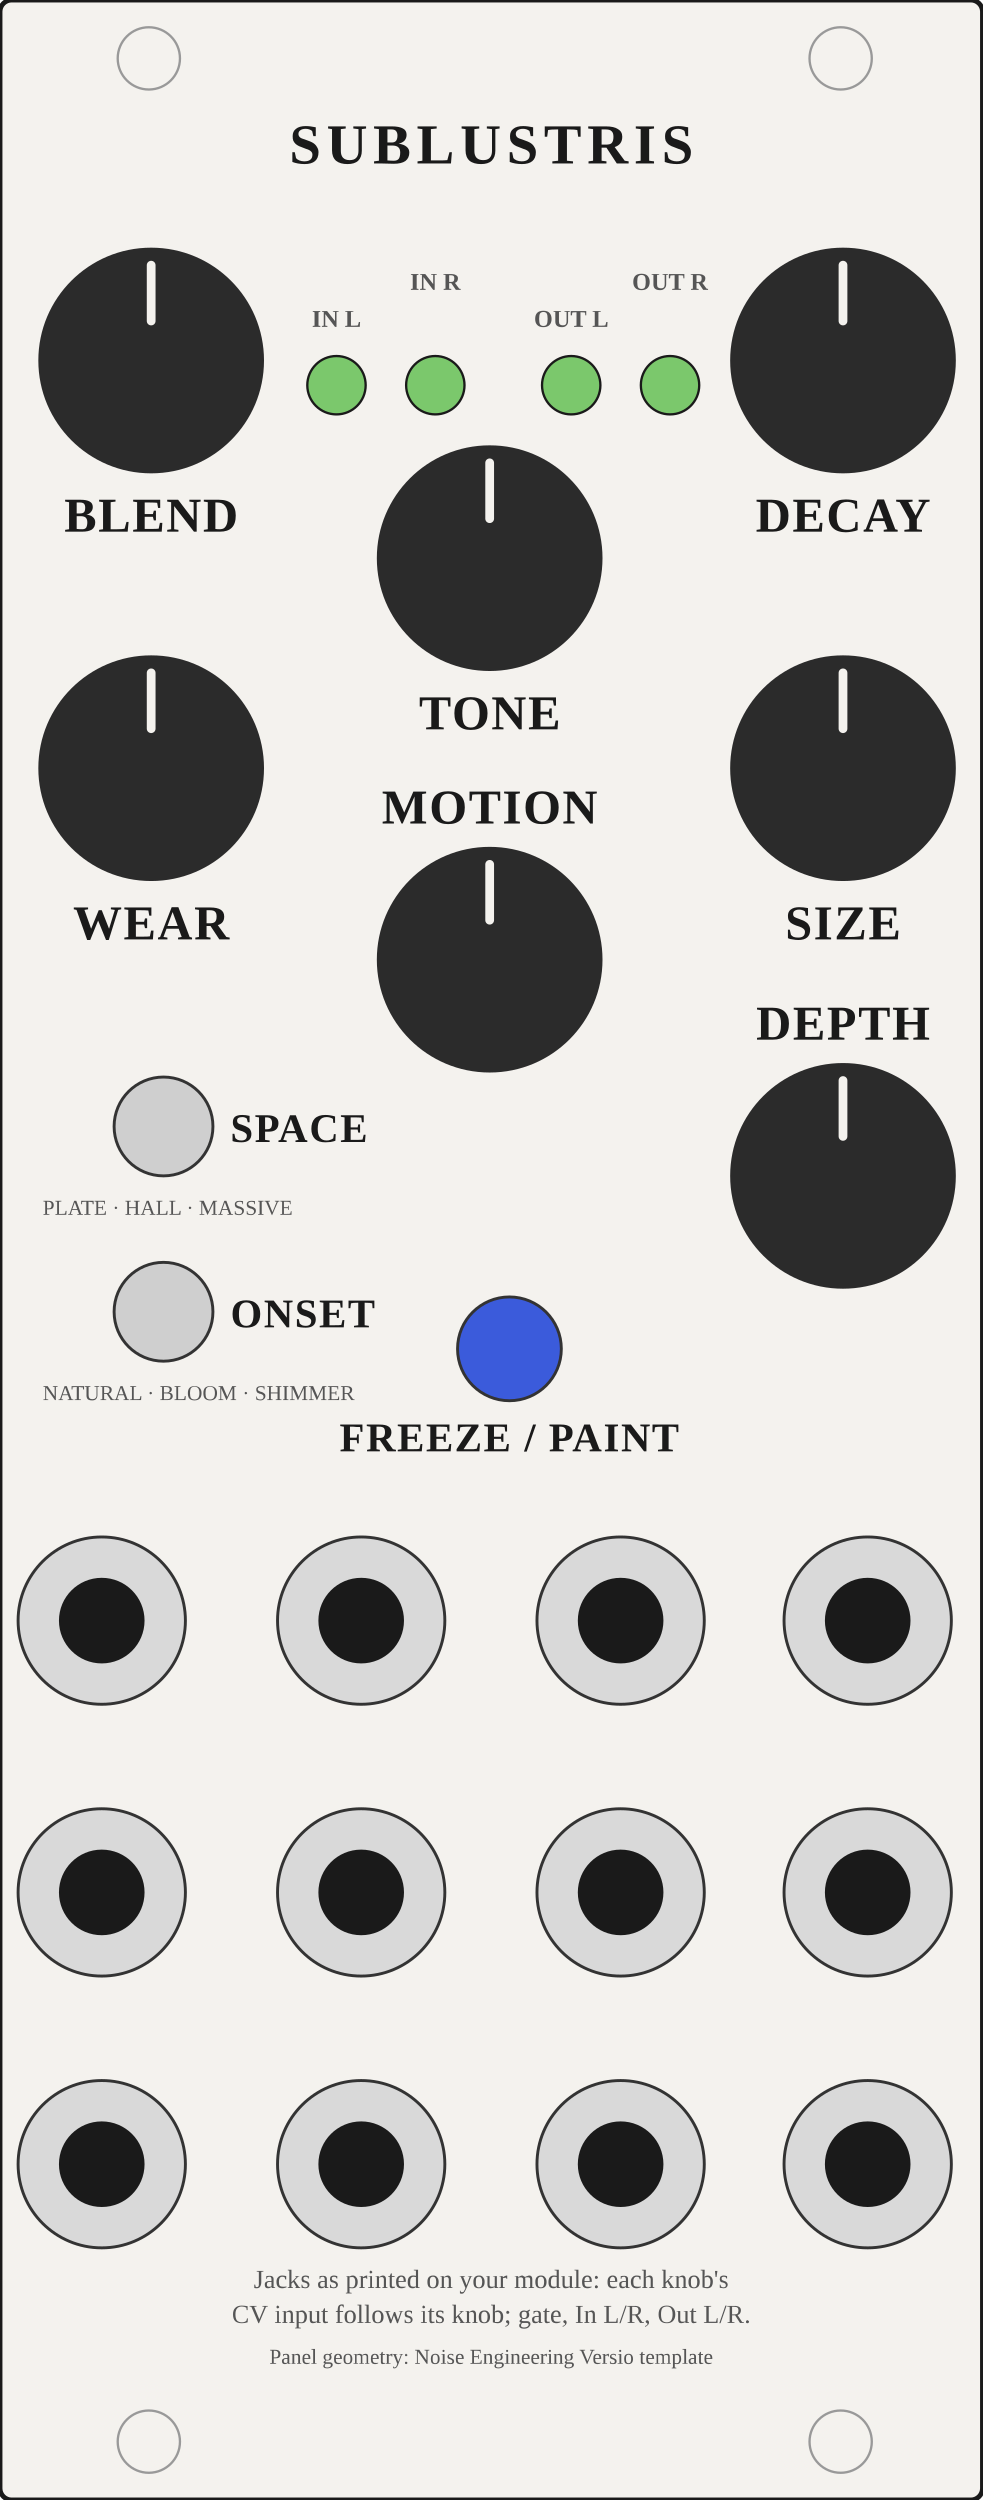
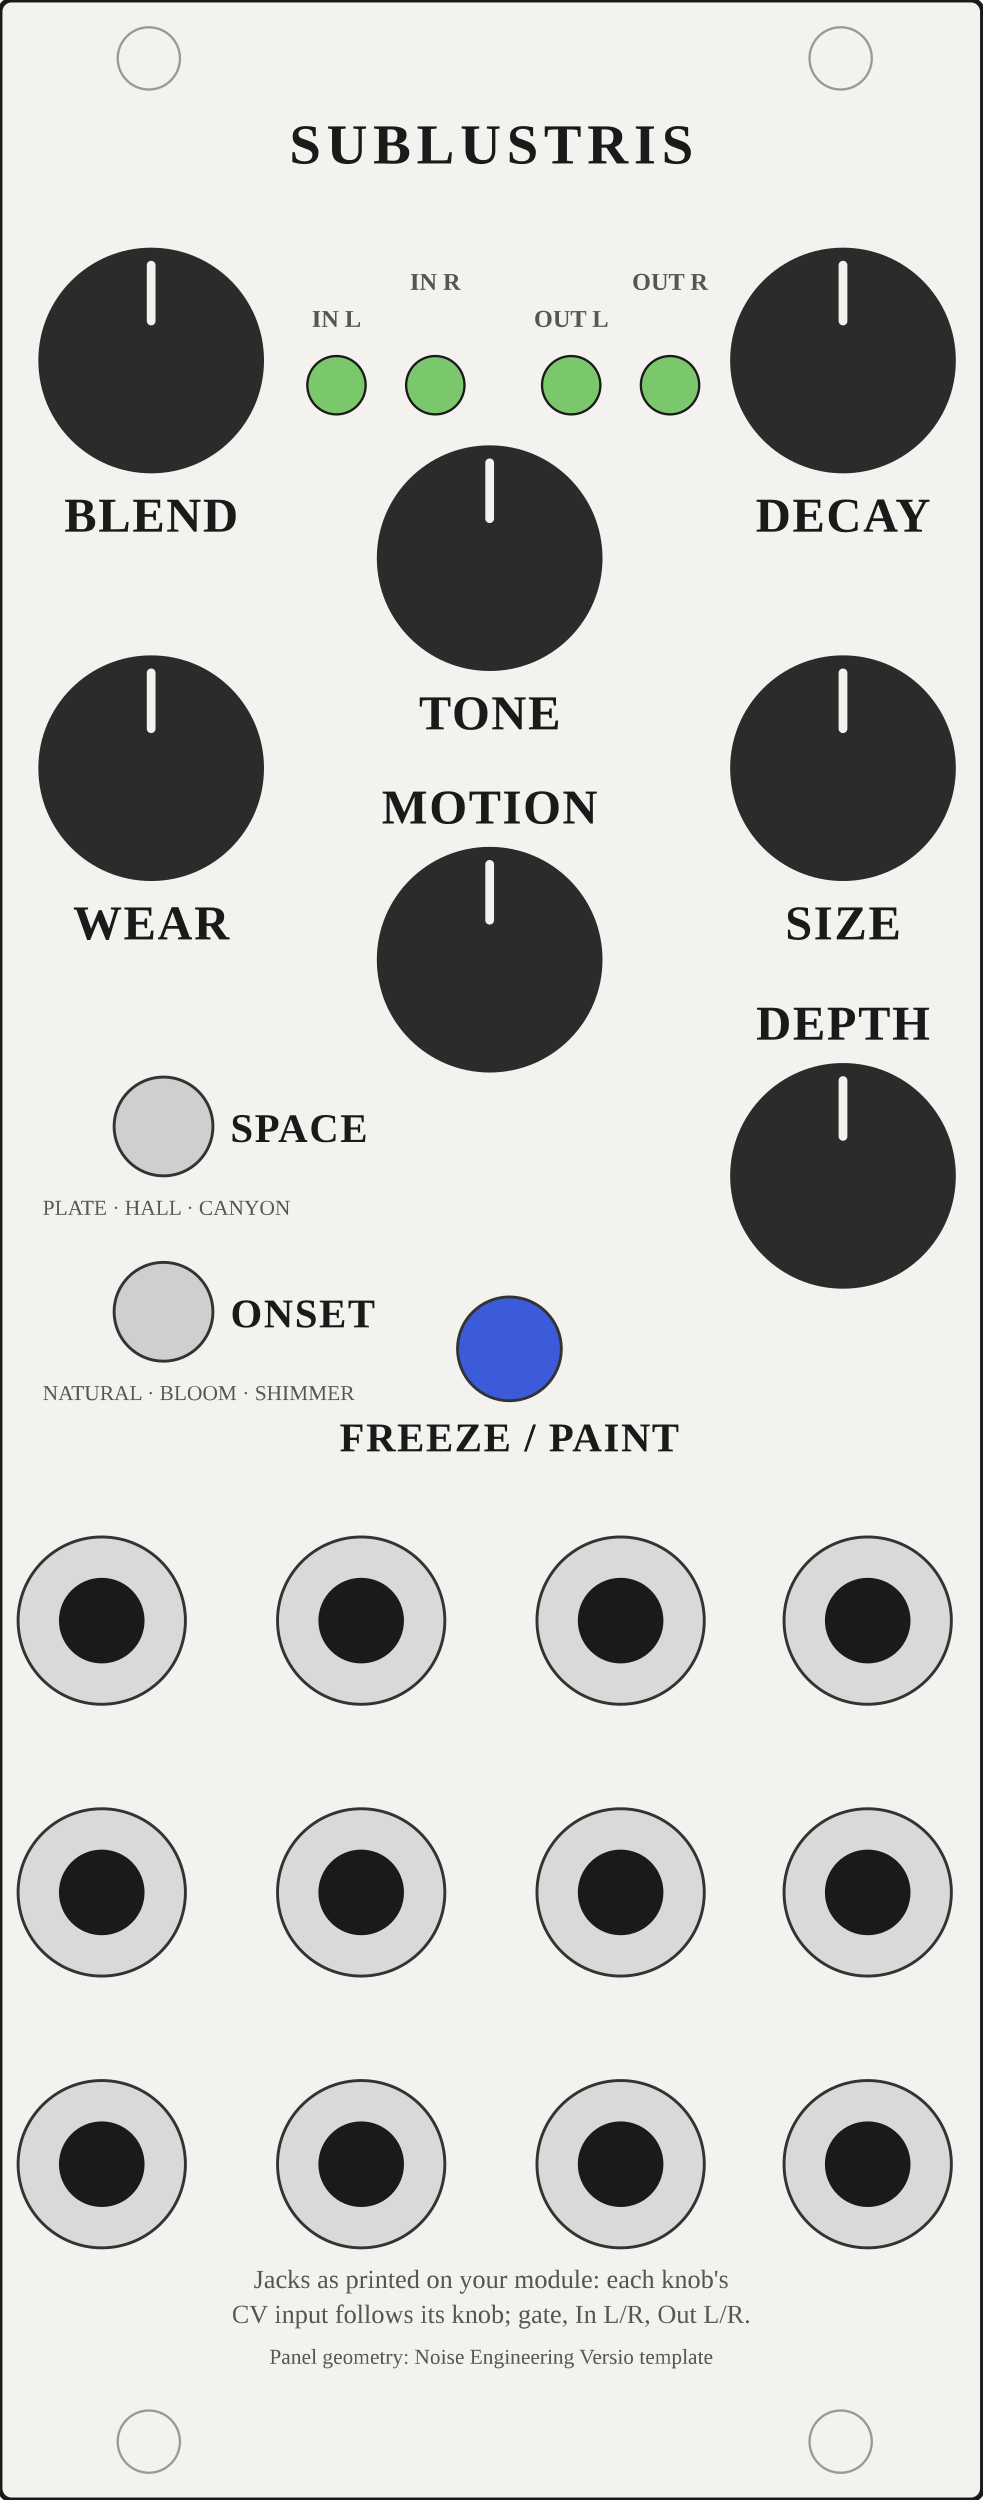
<svg xmlns="http://www.w3.org/2000/svg" width="404" height="1028" viewBox="0 0 50.5 128.5" role="img" aria-labelledby="sv-title sv-desc">
  <style>text{font-family:var(--sv-font,Helvetica,Arial,sans-serif)}.panel{fill:var(--sv-panel,#f4f2ee);stroke:var(--sv-ink,#1a1a1a);stroke-width:0.25}.knob{fill:var(--sv-knob,#2b2b2b)}.knobmark{stroke:var(--sv-panel,#f4f2ee);stroke-width:0.45;stroke-linecap:round}.name{font-size:2.5px;font-weight:700;fill:var(--sv-ink,#1a1a1a);letter-spacing:0.08px}.pos{font-size:1.1px;fill:var(--sv-ink-soft,#555)}.ledlbl{font-size:1.25px;font-weight:700;fill:var(--sv-ink-soft,#555)}.led{fill:var(--sv-led,#7bc86c);stroke:var(--sv-ink,#1a1a1a);stroke-width:0.12}.tog{fill:var(--sv-metal,#cfcfcf);stroke:var(--sv-ink,#333);stroke-width:0.15}.btn{fill:var(--sv-accent,#3b5bdb);stroke:var(--sv-ink,#333);stroke-width:0.15}.jack{fill:var(--sv-metal,#d9d9d9);stroke:var(--sv-ink,#333);stroke-width:0.15}.jackhole{fill:var(--sv-ink,#1a1a1a)}.screw{fill:none;stroke:var(--sv-ink-soft,#999);stroke-width:0.12}.note{font-size:1.35px;fill:var(--sv-ink-soft,#555)}.brand{font-size:2.9px;font-weight:800;fill:var(--sv-ink,#1a1a1a);letter-spacing:0.3px}</style>
  <rect class="panel" x="0" y="0" width="50.5" height="128.5" rx="0.6" />
  <text class="brand" x="25.25" y="8.4" text-anchor="middle">SUBLUSTRIS</text>
  <circle class="screw" cx="7.65" cy="3.001" r="1.6" />
  <circle class="screw" cx="43.21" cy="3.001" r="1.6" />
  <circle class="screw" cx="7.65" cy="125.501" r="1.6" />
  <circle class="screw" cx="43.21" cy="125.501" r="1.6" />
  <g id="blend">
    <circle class="knob" cx="7.77" cy="18.53" r="5.8" />
    <line class="knobmark" x1="7.77" y1="13.63" x2="7.77" y2="16.5" />
    <text class="name" x="7.77" y="27.33" text-anchor="middle">BLEND</text>
  </g>
  <g id="decay">
    <circle class="knob" cx="43.33" cy="18.53" r="5.8" />
    <line class="knobmark" x1="43.33" y1="13.63" x2="43.33" y2="16.5" />
    <text class="name" x="43.33" y="27.33" text-anchor="middle">DECAY</text>
  </g>
  <g id="tone">
    <circle class="knob" cx="25.169" cy="28.69" r="5.8" />
    <line class="knobmark" x1="25.169" y1="23.79" x2="25.169" y2="26.66" />
    <text class="name" x="25.169" y="37.49" text-anchor="middle">TONE</text>
  </g>
  <g id="wear">
    <circle class="knob" cx="7.77" cy="39.485" r="5.8" />
    <line class="knobmark" x1="7.77" y1="34.585" x2="7.77" y2="37.455" />
    <text class="name" x="7.77" y="48.285" text-anchor="middle">WEAR</text>
  </g>
  <g id="size">
    <circle class="knob" cx="43.33" cy="39.485" r="5.8" />
    <line class="knobmark" x1="43.33" y1="34.585" x2="43.33" y2="37.455" />
    <text class="name" x="43.33" y="48.285" text-anchor="middle">SIZE</text>
  </g>
  <g id="motion">
    <circle class="knob" cx="25.169" cy="49.328" r="5.8" />
    <line class="knobmark" x1="25.169" y1="44.428" x2="25.169" y2="47.298" />
    <text class="name" x="25.169" y="42.328" text-anchor="middle">MOTION</text>
  </g>
  <g id="depth">
    <circle class="knob" cx="43.33" cy="60.44" r="5.8" />
    <line class="knobmark" x1="43.33" y1="55.54" x2="43.33" y2="58.41" />
    <text class="name" x="43.33" y="53.44" text-anchor="middle">DEPTH</text>
  </g>
  <circle class="led" cx="17.295" cy="19.8" r="1.5" />
  <text class="ledlbl" x="17.295" y="16.8" text-anchor="middle">IN L</text>
  <circle class="led" cx="22.375" cy="19.8" r="1.5" />
  <text class="ledlbl" x="22.375" y="14.9" text-anchor="middle">IN R</text>
  <circle class="led" cx="29.36" cy="19.8" r="1.5" />
  <text class="ledlbl" x="29.36" y="16.8" text-anchor="middle">OUT L</text>
  <circle class="led" cx="34.44" cy="19.8" r="1.5" />
  <text class="ledlbl" x="34.44" y="14.9" text-anchor="middle">OUT R</text>
  <g id="space">
    <circle class="tog" cx="8.405" cy="57.9" r="2.54" />
    <text class="name" x="11.845" y="58.7" style="font-size:2.1px">SPACE</text>
-     <text class="pos" x="2.2" y="62.44">PLATE · HALL · MASSIVE</text>
+     <text class="pos" x="2.2" y="62.44">PLATE · HALL · CANYON</text>
  </g>
  <g id="onset">
    <circle class="tog" cx="8.405" cy="67.425" r="2.54" />
    <text class="name" x="11.845" y="68.225" style="font-size:2.1px">ONSET</text>
    <text class="pos" x="2.2" y="71.965">NATURAL · BLOOM · SHIMMER</text>
  </g>
  <g id="freeze-paint">
    <circle class="btn" cx="26.185" cy="69.33" r="2.667" />
    <text class="name" x="26.185" y="74.597" text-anchor="middle" style="font-size:2.1px">FREEZE / PAINT</text>
  </g>
  <circle class="jack" cx="5.23" cy="83.3" r="4.3" />
  <circle class="jackhole" cx="5.23" cy="83.3" r="2.2" />
  <circle class="jack" cx="18.565" cy="83.3" r="4.3" />
  <circle class="jackhole" cx="18.565" cy="83.3" r="2.2" />
  <circle class="jack" cx="31.9" cy="83.3" r="4.3" />
  <circle class="jackhole" cx="31.9" cy="83.3" r="2.2" />
  <circle class="jack" cx="44.6" cy="83.3" r="4.3" />
  <circle class="jackhole" cx="44.6" cy="83.3" r="2.2" />
  <circle class="jack" cx="5.23" cy="97.27" r="4.3" />
  <circle class="jackhole" cx="5.23" cy="97.27" r="2.2" />
  <circle class="jack" cx="18.565" cy="97.27" r="4.3" />
  <circle class="jackhole" cx="18.565" cy="97.27" r="2.2" />
  <circle class="jack" cx="31.9" cy="97.27" r="4.3" />
  <circle class="jackhole" cx="31.9" cy="97.27" r="2.2" />
  <circle class="jack" cx="44.6" cy="97.27" r="4.3" />
  <circle class="jackhole" cx="44.6" cy="97.27" r="2.2" />
  <circle class="jack" cx="5.23" cy="111.24" r="4.3" />
  <circle class="jackhole" cx="5.23" cy="111.24" r="2.2" />
  <circle class="jack" cx="18.565" cy="111.24" r="4.3" />
  <circle class="jackhole" cx="18.565" cy="111.24" r="2.2" />
  <circle class="jack" cx="31.9" cy="111.24" r="4.3" />
  <circle class="jackhole" cx="31.9" cy="111.24" r="2.2" />
  <circle class="jack" cx="44.6" cy="111.24" r="4.3" />
  <circle class="jackhole" cx="44.6" cy="111.24" r="2.2" />
  <text class="note" x="25.25" y="117.6" text-anchor="middle">Jacks as printed on your module: each knob's</text>
  <text class="note" x="25.25" y="119.4" text-anchor="middle">CV input follows its knob; gate, In L/R, Out L/R.</text>
  <text class="note" x="25.25" y="121.5" text-anchor="middle" style="font-size:1.1px">Panel geometry: Noise Engineering Versio template</text>
</svg>
